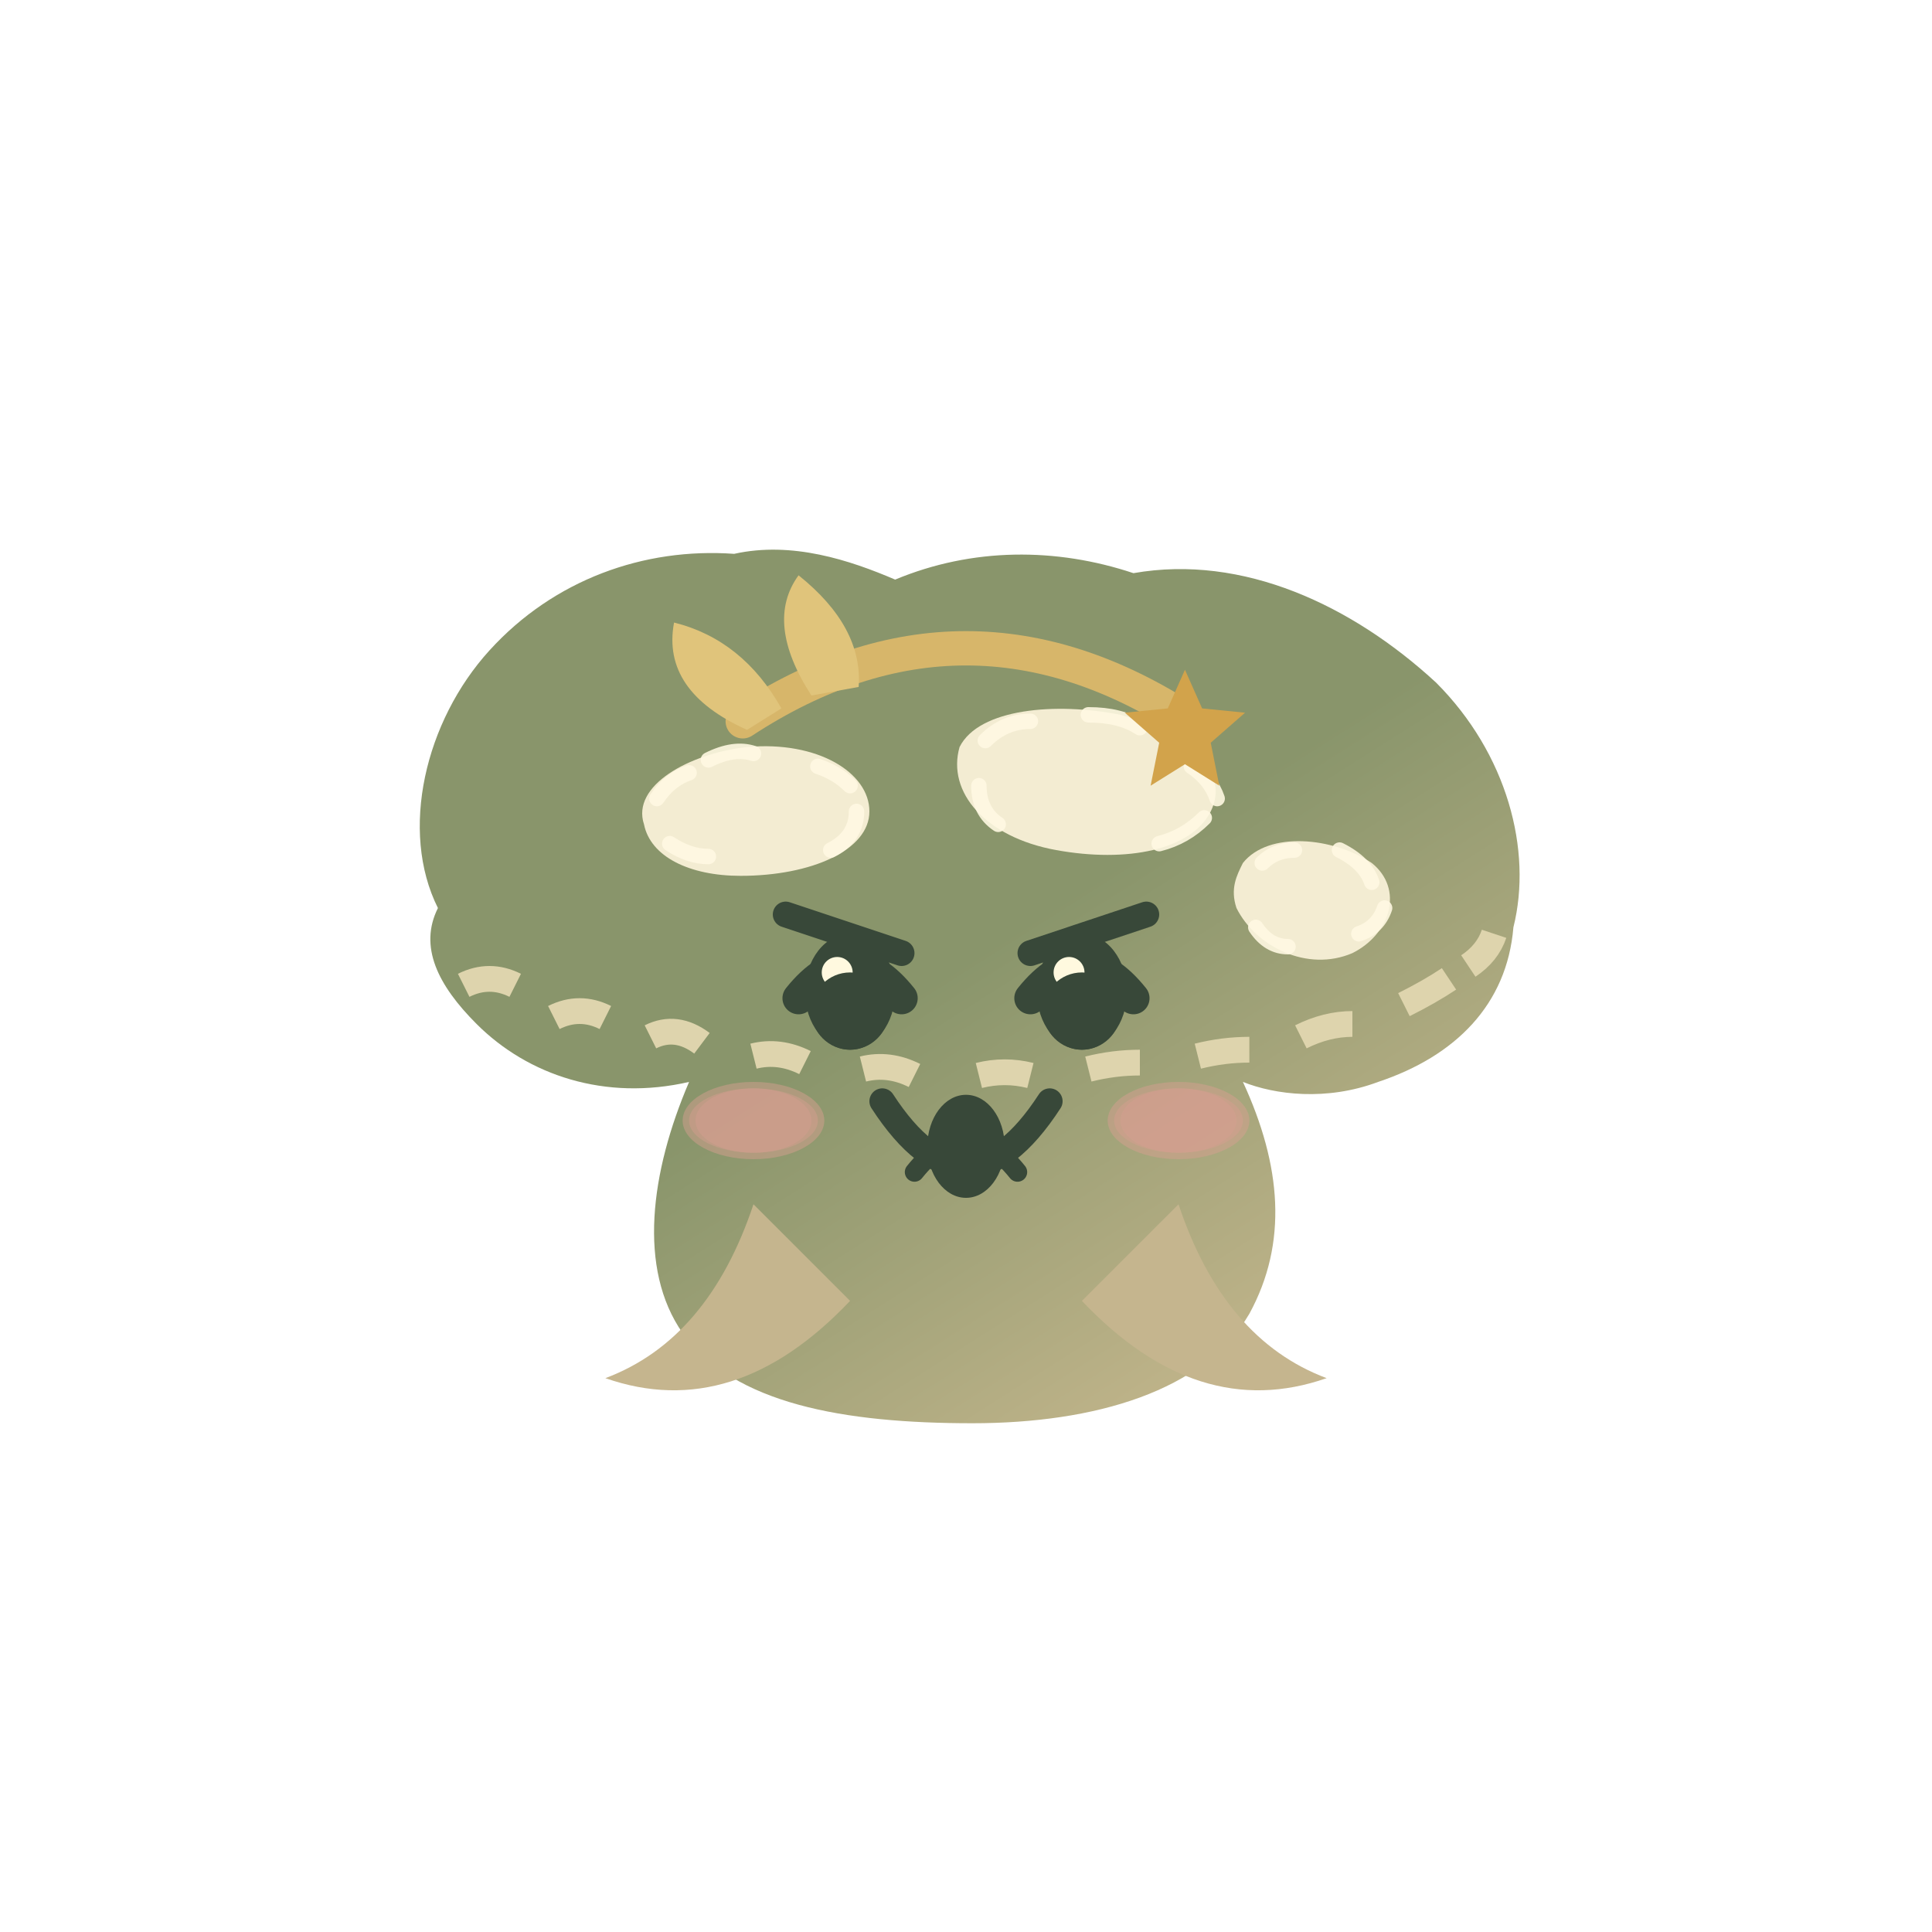
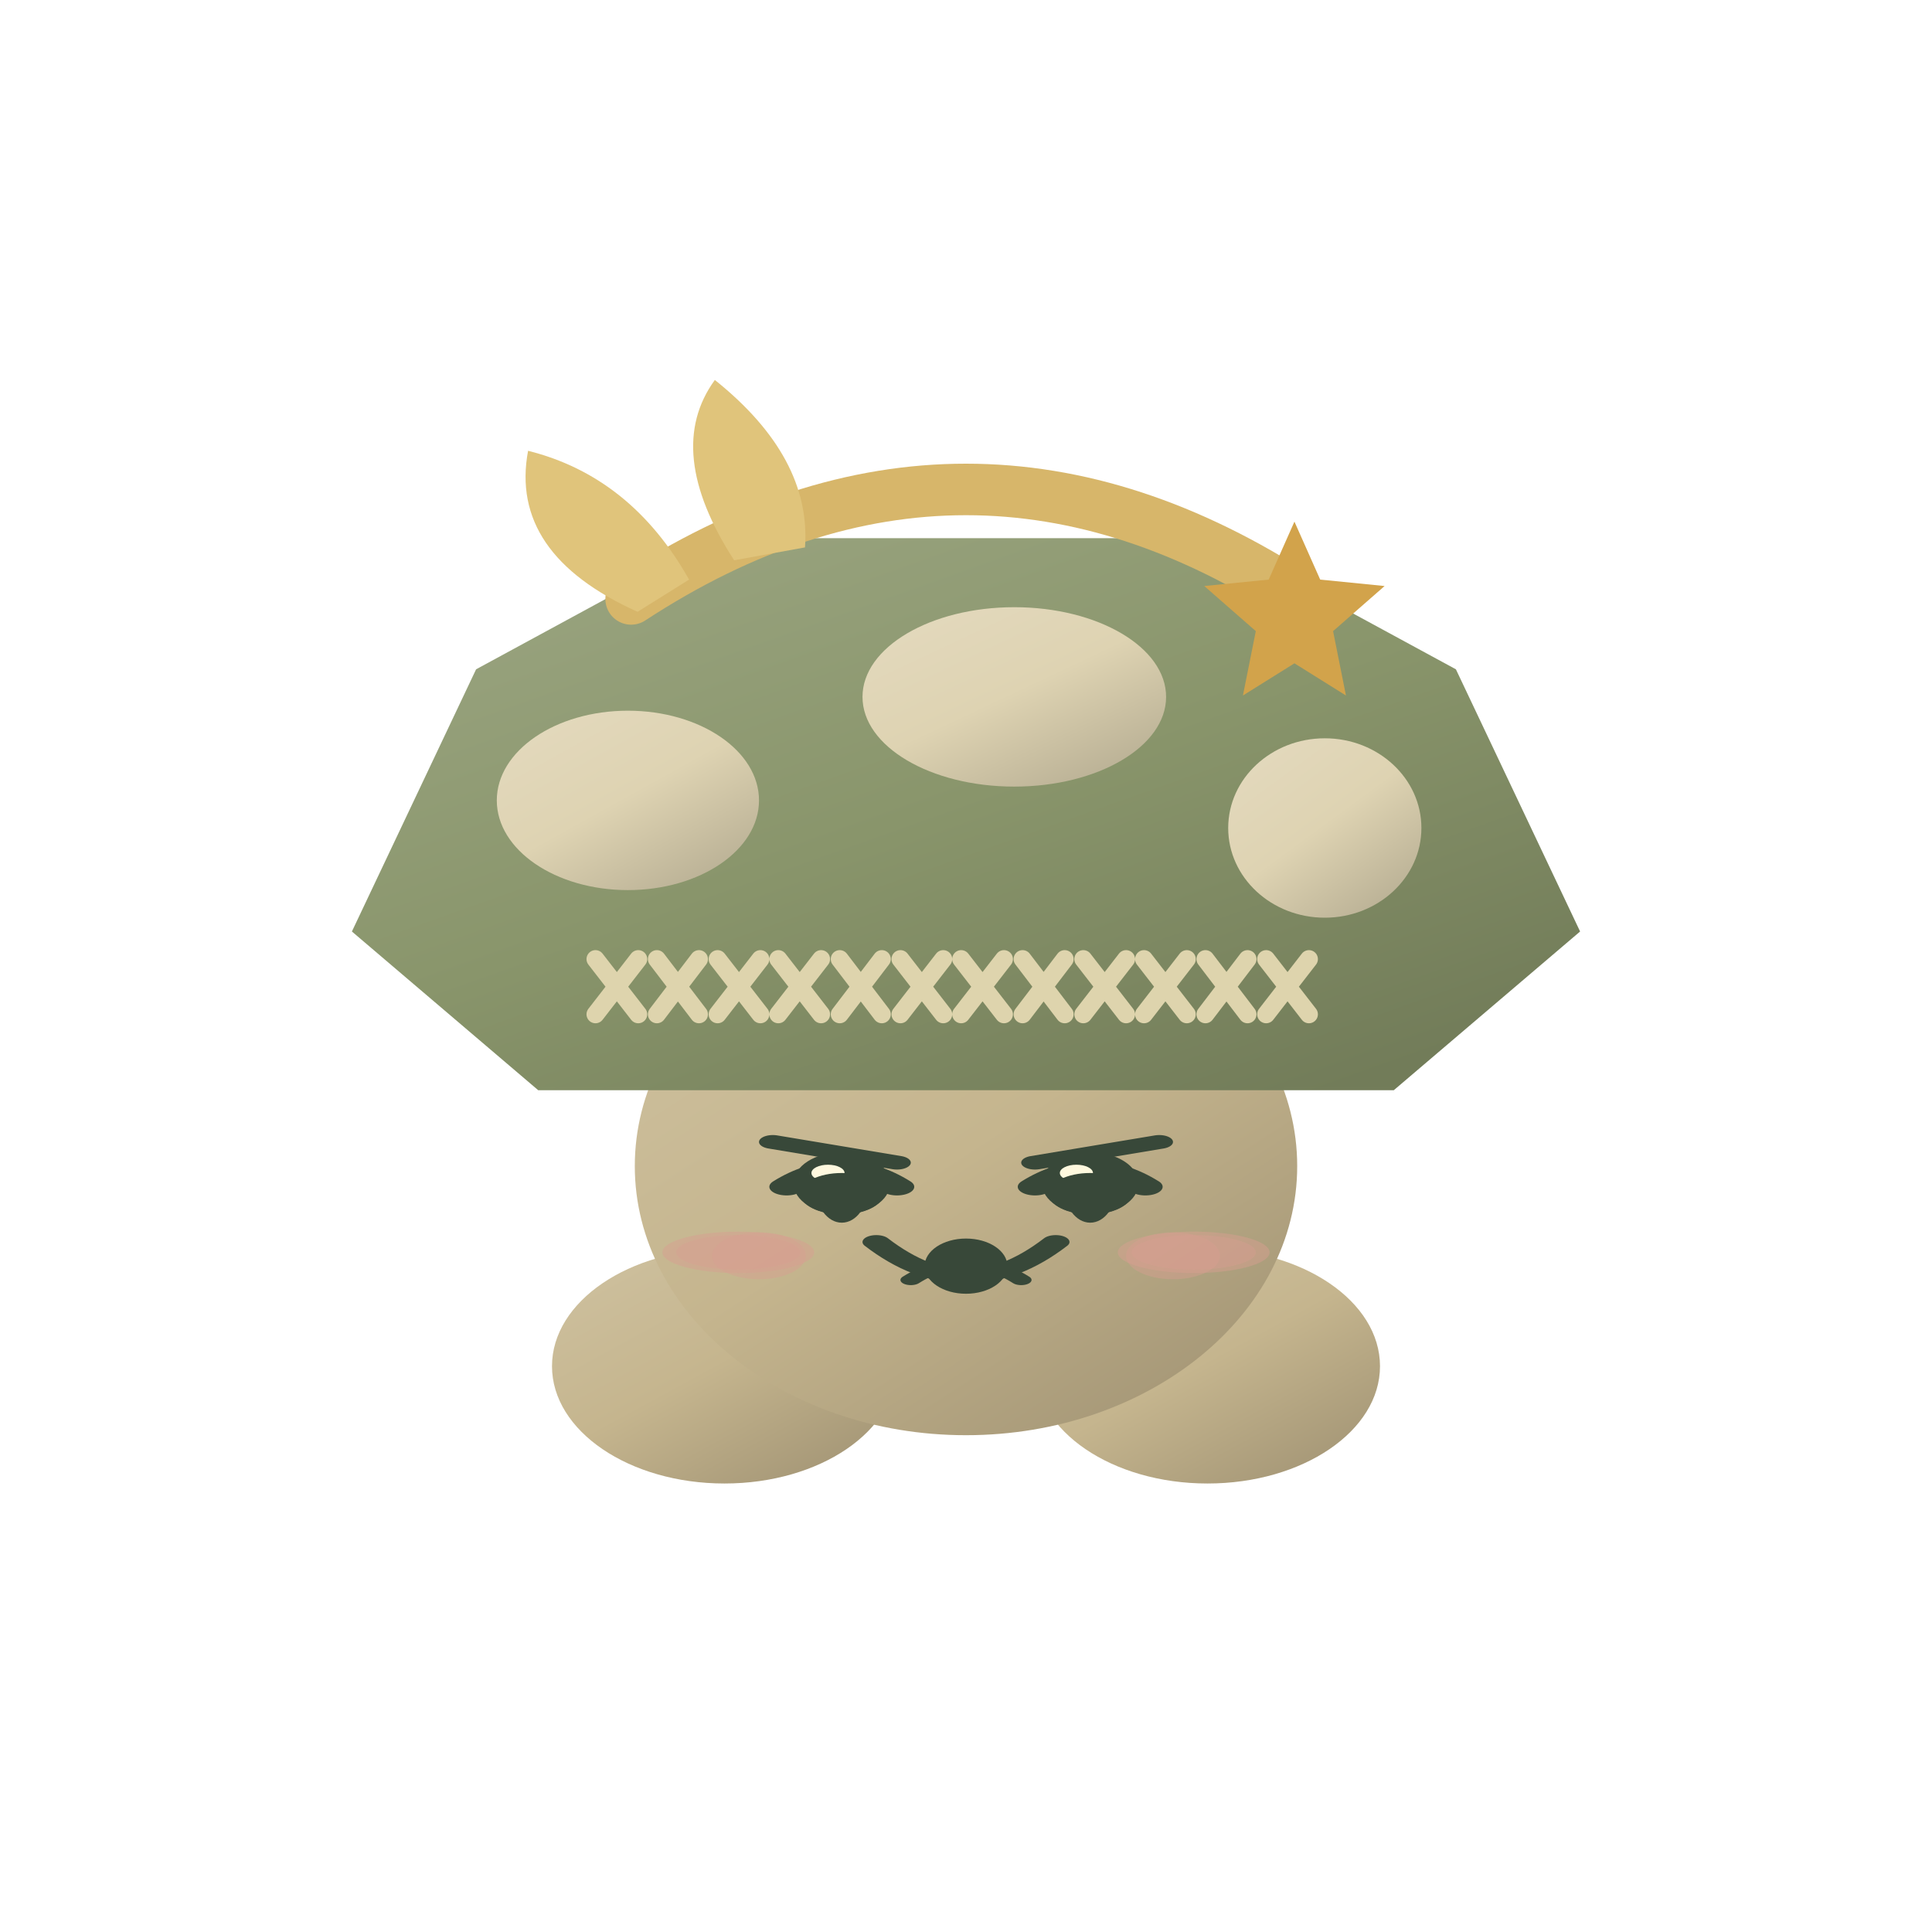
<svg xmlns="http://www.w3.org/2000/svg" width="200" height="200" viewBox="0 0 200 200">
  <defs>
-     <linearGradient id="body-gradient" gradientUnits="objectBoundingBox" x1="0%" y1="0%" x2="80%" y2="100%">
-       <stop offset="0" stop-color="#89956b" />
-       <stop offset="0.53" stop-color="#89956b" />
-       <stop offset="1" stop-color="#c9b98f" />
+     <linearGradient id="gradient-foot-left" gradientUnits="objectBoundingBox" x1="0%" y1="0%" x2="80%" y2="100%">
+       <stop offset="0" stop-color="#cfc2a1" />
+       <stop offset=".53" stop-color="#c5b58e" />
+       <stop offset="1" stop-color="#a49676" />
    </linearGradient>
-     <linearGradient id="accent-gradient" gradientUnits="objectBoundingBox" x1="0%" y1="0%" x2="100%" y2="100%">
-       <stop offset="0" stop-color="#ded3b2" />
-       <stop offset="1" stop-color="#c5b58e" />
+     <linearGradient id="gradient-foot-right" gradientUnits="objectBoundingBox" x1="0%" y1="0%" x2="80%" y2="100%">
+       <stop offset="0" stop-color="#cfc2a1" />
+       <stop offset=".53" stop-color="#c5b58e" />
+       <stop offset="1" stop-color="#a49676" />
+     </linearGradient>
+     <linearGradient id="gradient-body-shell" gradientUnits="objectBoundingBox" x1="0%" y1="0%" x2="80%" y2="100%">
+       <stop offset="0" stop-color="#cfc2a1" />
+       <stop offset=".53" stop-color="#c5b58e" />
+       <stop offset="1" stop-color="#a49676" />
+     </linearGradient>
+     <linearGradient id="gradient-cap" gradientUnits="objectBoundingBox" x1="0%" y1="0%" x2="80%" y2="100%">
+       <stop offset="0" stop-color="#9da784" />
+       <stop offset=".53" stop-color="#89956b" />
+       <stop offset="1" stop-color="#727c59" />
+     </linearGradient>
+     <linearGradient id="gradient-cap-spot-a" gradientUnits="objectBoundingBox" x1="0%" y1="0%" x2="80%" y2="100%">
+       <stop offset="0" stop-color="#e4dabf" />
+       <stop offset=".53" stop-color="#ded3b2" />
+       <stop offset="1" stop-color="#b8af94" />
+     </linearGradient>
+     <linearGradient id="gradient-cap-spot-b" gradientUnits="objectBoundingBox" x1="0%" y1="0%" x2="80%" y2="100%">
+       <stop offset="0" stop-color="#e4dabf" />
+       <stop offset=".53" stop-color="#ded3b2" />
+       <stop offset="1" stop-color="#b8af94" />
+     </linearGradient>
+     <linearGradient id="gradient-cap-spot-c" gradientUnits="objectBoundingBox" x1="0%" y1="0%" x2="80%" y2="100%">
+       <stop offset="0" stop-color="#e4dabf" />
+       <stop offset=".53" stop-color="#ded3b2" />
+       <stop offset="1" stop-color="#b8af94" />
    </linearGradient>
  </defs>
-   <g id="body" transform="translate(33.33333 33.33333) scale(0.6666667)">
-     <path id="shell" d="M18 91 C12 79 16 62 26 51 C36 40 50 35 64 36 C73 34 82 37 89 40 C101 35 114 35 126 39 C143 36 160 44 173 56 C184 67 188 82 185 94 C184 106 176 114 164 118 C156 121 148 120 143 118 C149 131 150 143 144 154 C137 166 120 171 101 171 C81 171 64 168 56 157 C49 147 51 132 57 118 C44 121 32 117 24 109 C18 103 15 97 18 91 Z" fill="url(#body-gradient)" />
-     <path id="cap-seam" d="M22 103 q4 -2 8 0 M36 108 q4 -2 8 0 M51 111 q4 -2 8 1 M67 114 q4 -1 8 1 M84 116 q4 -1 8 1 M102 117 q4 -1 8 0 M119 116 q4 -1 8 -1 M136 114 q4 -1 8 -1 M152 111 q4 -2 8 -2 M168 106 q4 -2 7 -4 M178 100 q3 -2 4 -5" fill="none" stroke="#ded4ad" stroke-width="4" />
-     <path id="cap-spot-a" d="M50 78 C48 72 57 67 66 66 C77 65 85 70 85 76 C85 82 76 86 65 86 C57 86 51 83 50 78 Z" fill="#f3ecd2" />
-     <path id="cap-spot-b" d="M99 66 C102 60 114 59 124 61 C135 64 141 70 138 76 C135 82 125 84 114 82 C103 80 97 73 99 66 Z" fill="#f3ecd2" />
-     <path id="cap-spot-c" d="M143 84 C147 79 157 80 163 84 C168 88 166 95 160 98 C153 101 145 97 142 91 C141 88 142 86 143 84 Z" fill="#f3ecd2" />
-     <path id="cap-spots-stitches" d="M52 74 q2 -3 5 -4 M60 68 q4 -2 7 -1 M77 69 q3 1 5 3 M83 76 q0 4 -4 6 M54 81 q3 2 6 2 M103 65 q3 -3 7 -3 M119 61 q5 0 8 2 M135 69 q3 2 4 5 M137 77 q-3 3 -7 4 M102 72 q0 4 3 6 M146 84 q2 -2 5 -2 M158 82 q4 2 5 5 M165 91 q-1 3 -4 4 M145 94 q2 3 5 3" fill="none" stroke="#fff8e2" stroke-width="2.4" stroke-linecap="round" stroke-linejoin="round" opacity=".9" />
-     <path id="root-left" d="M67 137 Q60 158 44 164 Q64 171 82 152Z" fill="#c5b58e" />
-     <path id="root-right" d="M133 137 Q140 158 156 164 Q136 171 118 152Z" fill="#c5b58e" />
-     <g id="adornment" transform="translate(33.33333 33.33333) scale(0.6666667)">
-       <path id="crown" d="M48 43 Q100 9 152 43" fill="none" stroke="#d7b66a" stroke-width="8" stroke-linecap="round" />
-       <path id="star" d="M151 31 L155 40 L165 41 L157 48 L159 58 L151 53 L143 58 L145 48 L137 41 L147 40Z" fill="#d2a34b" />
-       <path id="gold-leaf-left" d="M49 45 Q29 36 32 20 Q48 24 57 40Z" fill="#e0c47b" />
-       <path id="gold-leaf-right" d="M64 37 Q53 20 61 9 Q76 21 75 35Z" fill="#e0c47b" />
-     </g>
+   <g id="body" transform="translate(100 100) scale(71.42857)">
+     <ellipse id="foot-left" cx="-0.35" cy="0.58" rx="0.25" ry="0.17" fill="url(#gradient-foot-left)" />
+     <ellipse id="foot-right" cx="0.35" cy="0.58" rx="0.25" ry="0.17" fill="url(#gradient-foot-right)" />
+     <ellipse id="body-shell" cx="0" cy="0.29" rx="0.48" ry="0.39" fill="url(#gradient-body-shell)" />
+     <path id="cap" d="M-.89 -.05L-.71 -.43L-.36 -.62L.36 -.62L.71 -.43L.89 -.05L.62 .18L-.62 .18Z" fill="url(#gradient-cap)" />
+     <ellipse id="cap-spot-a" cx="-0.49" cy="-0.24" rx="0.19" ry="0.13" fill="url(#gradient-cap-spot-a)" />
+     <ellipse id="cap-spot-b" cx="0.07" cy="-0.39" rx="0.22" ry="0.13" fill="url(#gradient-cap-spot-b)" />
+     <ellipse id="cap-spot-c" cx="0.52" cy="-0.2" rx="0.14" ry="0.13" fill="url(#gradient-cap-spot-c)" />
+     <path id="cap-seam" d="M-0.537 0.07L-0.475 -0.01 M-0.537 -0.01L-0.475 0.07 M-0.448 0.07L-0.387 -0.01 M-0.448 -0.01L-0.387 0.07 M-0.36 0.07L-0.298 -0.01 M-0.36 -0.01L-0.298 0.07 M-0.272 0.07L-0.21 -0.01 M-0.272 -0.01L-0.21 0.07 M-0.183 0.07L-0.122 -0.01 M-0.183 -0.01L-0.122 0.07 M-0.095 0.07L-0.033 -0.01 M-0.095 -0.01L-0.033 0.07 M-0.007 0.07L0.055 -0.01 M-0.007 -0.01L0.055 0.07 M0.082 0.07L0.143 -0.01 M0.082 -0.01L0.143 0.07 M0.17 0.07L0.232 -0.01 M0.17 -0.01L0.232 0.07 M0.258 0.07L0.32 -0.01 M0.258 -0.01L0.32 0.07 M0.347 0.07L0.408 -0.01 M0.347 -0.01L0.408 0.07 M0.435 0.07L0.497 -0.01 M0.435 -0.01L0.497 0.07" fill="none" stroke="#ded4ad" stroke-width="0.026" stroke-linecap="round" />
  </g>
-   <g id="face-neutral" transform="translate(33.33333 33.33333) scale(0.6666667)">
-     <circle id="neutral-eye-left" cx="82" cy="105" r="6" fill="#384839" />
-     <circle id="neutral-eye-right" cx="118" cy="105" r="6" fill="#384839" />
-     <circle id="neutral-eye-glint-left" cx="80" cy="102" r="1.8" fill="#fff9df" />
-     <circle id="neutral-eye-glint-right" cx="116" cy="102" r="1.8" fill="#fff9df" />
-     <path id="neutral-smile" d="M92 127 Q100 133 108 127" fill="none" stroke="#384839" stroke-width="3" stroke-linecap="round" />
-     <ellipse id="neutral-blush-left" cx="67" cy="124" rx="10" ry="5" fill="#d89e91" opacity=".42" />
-     <ellipse id="neutral-blush-right" cx="133" cy="124" rx="10" ry="5" fill="#d89e91" opacity=".42" />
+   <g id="face-neutral" transform="translate(100 100) scale(71.42857)">
+     <ellipse id="neutral-eye-left" cx="-.18" cy="0.32" rx=".038" ry=".052" fill="#384839" />
+     <ellipse id="neutral-eye-right" cx=".18" cy="0.32" rx=".038" ry=".052" fill="#384839" />
+     <circle id="neutral-eye-glint-left" cx="-.189" cy="0.304" r=".012" fill="#fff9dd" />
+     <circle id="neutral-eye-glint-right" cx=".171" cy="0.304" r=".012" fill="#fff9dd" />
+     <path id="neutral-smile" d="M-.047 0.432Q0 0.47 .047 0.432" fill="none" stroke="#384839" stroke-width=".017" stroke-linecap="round" />
+     <ellipse id="neutral-blush-left" cx="-.30" cy="0.42" rx=".068" ry=".034" fill="#d89e91" opacity=".42" />
+     <ellipse id="neutral-blush-right" cx=".30" cy="0.42" rx=".068" ry=".034" fill="#d89e91" opacity=".42" />
  </g>
-   <g id="face-happy" transform="translate(33.33333 33.33333) scale(0.6666667)">
+   <g id="face-happy" transform="matrix(0.7142857 0 0 0.3571429 28.57143 85.35714)">
    <path id="happy-eye-left" d="M74 105 Q82 95 90 105" fill="none" stroke="#384839" stroke-width="5" stroke-linecap="round" />
    <path id="happy-eye-right" d="M110 105 Q118 95 126 105" fill="none" stroke="#384839" stroke-width="5" stroke-linecap="round" />
    <path id="happy-smile" d="M87 121 Q100 141 113 121" fill="none" stroke="#384839" stroke-width="4" stroke-linecap="round" />
    <ellipse id="happy-blush-left" cx="67" cy="124" rx="11" ry="6" fill="#d89e91" opacity=".48" />
    <ellipse id="happy-blush-right" cx="133" cy="124" rx="11" ry="6" fill="#d89e91" opacity=".48" />
  </g>
-   <g id="face-surprised" transform="translate(33.33333 33.33333) scale(0.6666667)">
+   <g id="face-surprised" transform="matrix(0.7142857 0 0 0.3571429 28.57143 85.35714)">
    <ellipse id="surprised-eye-left" cx="82" cy="104" rx="7" ry="9" fill="#384839" />
    <ellipse id="surprised-eye-right" cx="118" cy="104" rx="7" ry="9" fill="#384839" />
    <circle id="surprised-eye-glint-left" cx="80" cy="101" r="2.4" fill="#fff9df" />
    <circle id="surprised-eye-glint-right" cx="116" cy="101" r="2.4" fill="#fff9df" />
    <ellipse id="surprised-mouth" cx="100" cy="128" rx="6" ry="8" fill="#384839" />
    <ellipse id="surprised-blush-left" cx="67" cy="124" rx="9" ry="5" fill="#d89e91" opacity=".4" />
    <ellipse id="surprised-blush-right" cx="133" cy="124" rx="9" ry="5" fill="#d89e91" opacity=".4" />
  </g>
-   <g id="face-angry" transform="translate(33.33333 33.33333) scale(0.6666667)">
+   <g id="face-angry" transform="matrix(0.7142857 0 0 0.3571429 28.57143 85.35714)">
    <circle id="angry-eye-left" cx="82" cy="107" r="6" fill="#384839" />
    <circle id="angry-eye-right" cx="118" cy="107" r="6" fill="#384839" />
    <path id="angry-brow-left" d="M72 92 L90 98" stroke="#384839" stroke-width="4" stroke-linecap="round" />
    <path id="angry-brow-right" d="M128 92 L110 98" stroke="#384839" stroke-width="4" stroke-linecap="round" />
    <path id="angry-frown" d="M92 132 Q100 122 108 132" fill="none" stroke="#384839" stroke-width="3" stroke-linecap="round" />
  </g>
+   <g id="adornment" transform="translate(33.33333 33.33333) scale(0.6666667)">
+     <path id="crown" d="M48 43 Q100 9 152 43" fill="none" stroke="#d7b66a" stroke-width="8" stroke-linecap="round" />
+     <path id="star" d="M151 31 L155 40 L165 41 L157 48 L159 58 L151 53 L143 58 L145 48 L137 41 L147 40Z" fill="#d2a34b" />
+     <path id="gold-leaf-left" d="M49 45 Q29 36 32 20 Q48 24 57 40Z" fill="#e0c47b" />
+     <path id="gold-leaf-right" d="M64 37 Q53 20 61 9 Q76 21 75 35Z" fill="#e0c47b" />
+   </g>
</svg>
